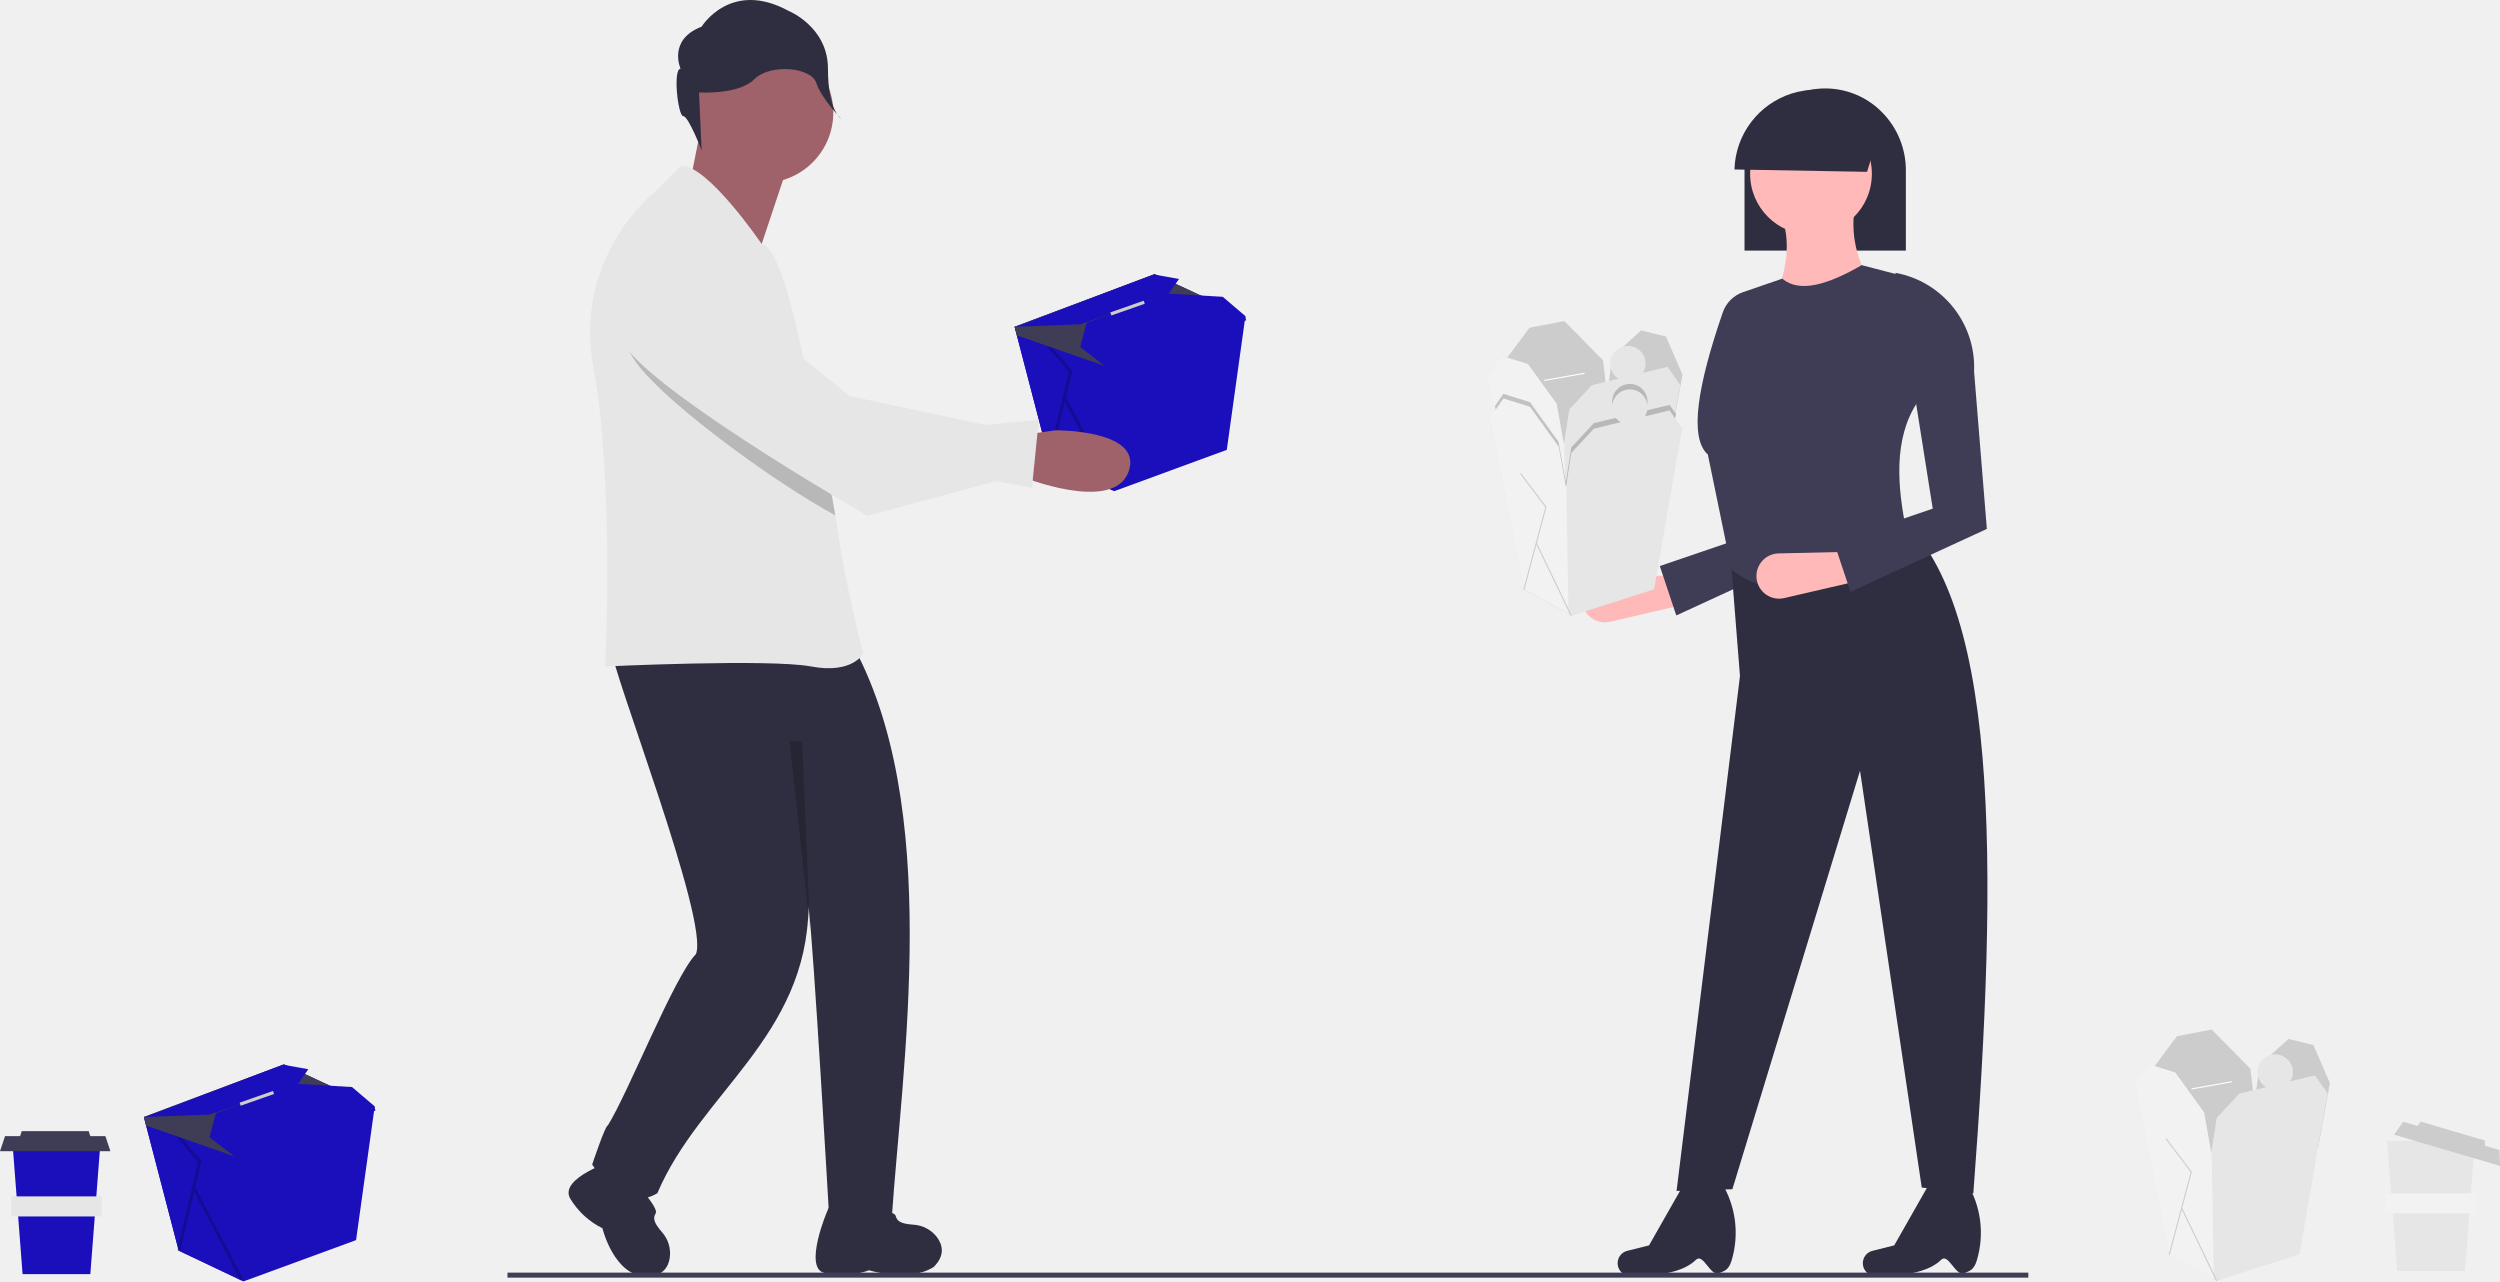
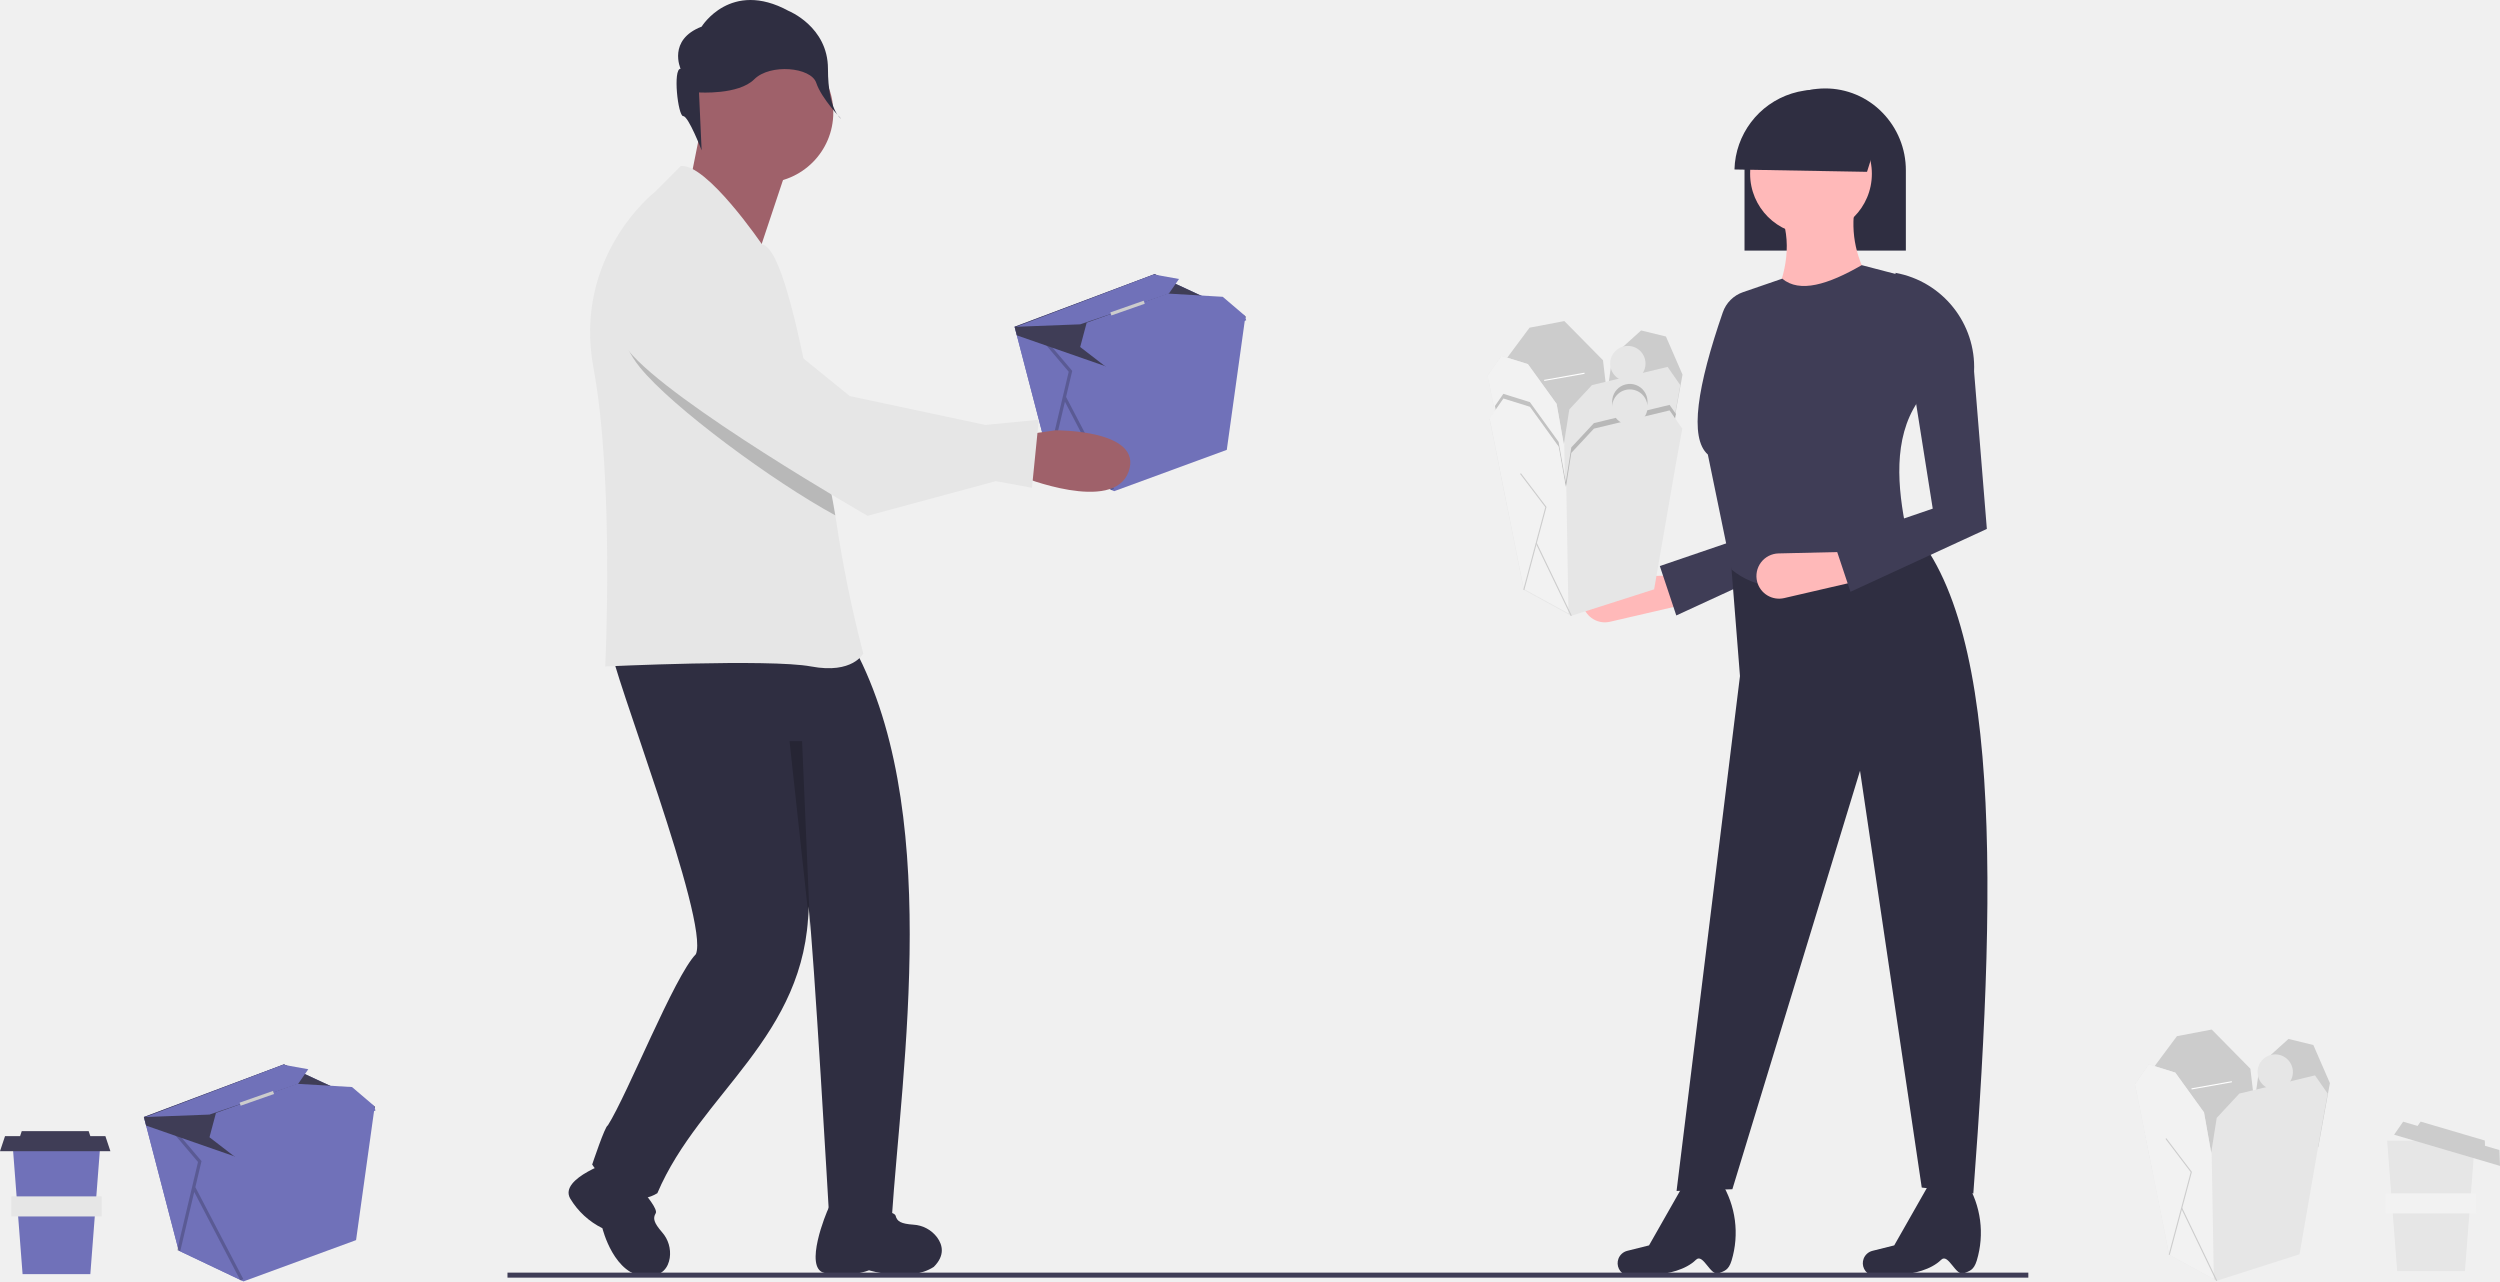
<svg xmlns="http://www.w3.org/2000/svg" data-name="Layer 1" width="996.312" height="510.676" viewBox="0 0 996.312 510.676">
-   <polygon points="496.326 126.028 496.3 126.202 496.229 126.705 488.902 179.283 444.038 195.744 443.335 195.408 418.217 183.479 405.229 133.645 404.339 130.224 404.61 130.12 460.176 109.244 496.293 126.008 496.326 126.028" fill="#1a0fbb" />
-   <polygon points="443.335 195.408 418.217 183.479 404.339 130.224 404.61 130.12 440.811 145.393 443.335 195.408" fill="#1a0fbb" />
+   <polygon points="496.326 126.028 496.3 126.202 496.229 126.705 488.902 179.283 444.038 195.744 443.335 195.408 418.217 183.479 405.229 133.645 404.339 130.224 404.61 130.12 460.176 109.244 496.293 126.008 496.326 126.028" fill="#7071b9" />
+   <polygon points="443.335 195.408 418.217 183.479 404.339 130.224 404.61 130.12 440.811 145.393 443.335 195.408" fill="#7071b9" />
  <polygon points="443.965 194.8 424.859 158.186 427.313 147.806 415.756 134.197 414.772 135.033 425.906 148.144 417.589 183.33 418.846 183.628 424.405 160.107 442.82 195.397 443.965 194.8" opacity="0.2" />
  <polygon points="496.326 126.673 496.229 126.705 440.811 146.039 405.229 133.645 404.339 130.224 404.61 130.12 460.176 109.244 496.293 126.008 496.3 126.202 496.326 126.673" fill="#3f3d56" />
-   <polygon points="441.779 147.007 430.482 138.293 433.064 128.61 465.34 116.99 487.288 118.281 496.003 125.705 496.648 127.641 441.779 147.007" fill="#1a0fbb" />
-   <polygon points="404.984 130.224 430.482 129.255 444.295 124.567 465.831 116.99 469.859 111.181 459.809 109.382 404.984 130.224" fill="#1a0fbb" />
+   <polygon points="441.779 147.007 430.482 138.293 433.064 128.61 465.34 116.99 487.288 118.281 496.003 125.705 496.648 127.641 441.779 147.007" fill="#7071b9" />
+   <polygon points="404.984 130.224 430.482 129.255 444.295 124.567 465.831 116.99 469.859 111.181 459.809 109.382 404.984 130.224" fill="#7071b9" />
  <rect x="544.15" y="316.795" width="14.09" height="1.291" transform="translate(-175.8629 5.76571) rotate(-19.33759)" fill="#ccc" />
  <polygon points="280.668 44.344 274.435 75.507 303.521 97.322 317.026 56.809 280.668 44.344" fill="#9f616a" />
  <circle cx="304.041" cy="44.863" r="28.047" fill="#9f616a" />
  <path d="M345.116,452.035c.128,9.049,39.539,109.757,34.067,122.871-8.626,8.817-27.18,55.747-35.106,68.267-1.038-.001-6.232,15.581-6.232,15.581s12.465,19.737,25.97,11.427c16.98-39.937,59.506-62.211,60.257-114.263,2.053,16.443,8.112,121.989,8.112,121.989s-1.162.493,25,3c4.062-61.258,20.66-165.475-16.5-230.949C429.258,444.764,345.116,452.035,345.116,452.035Z" transform="translate(-101.844 -194.6622)" fill="#2f2e41" />
  <path d="M432.181,675.852c-1.214,2.335-9.924,23.893-1.998,26.054,9.14,2.493,18-1,18-1s16,5,25.792-1.355c4.57-4.57,3.531-8.725,1.35-11.737a12.723,12.723,0,0,0-9.439-5.088c-4.969-.354-6.547-1.275-7.116-3.552C457.939,675.852,432.181,675.852,432.181,675.852Z" transform="translate(-101.844 -194.6622)" fill="#2f2e41" />
  <path d="M346.708,657.027s-22.327,7.05-17.626,15.276a30.913,30.913,0,0,0,12.838,11.839s4.656,19.196,17.582,19.196c6.463,0,8.666-3.672,9.254-7.344a12.723,12.723,0,0,0-3.077-10.272c-3.263-3.764-3.728-5.531-2.52-7.544C364.922,675.241,346.708,657.027,346.708,657.027Z" transform="translate(-101.844 -194.6622)" fill="#2f2e41" />
  <path d="M445.883,455.076s-4.16,8.31-20.78,5.19c-16.62-3.11-82.06,0-82.06,0s3.63-74.27-4.68-118.94,24.41-70.12,24.41-70.12l10.39-10.39c10.39-1.03,32.33,31.21,32.33,31.21,7.22,1.21,13.96,31.9,19.71,60.94.34,1.66.66,3.3.98,4.94,2.65,13.54,6.34,28.61,8.55,42.14.16.96.31,1.91.45,2.86A494.563,494.563,0,0,0,445.883,455.076Z" transform="translate(-101.844 -194.6622)" fill="#e6e6e6" />
  <path d="M373.073,222.061s-5.244-11.537,8.39-16.78c0,0,11.537-18.878,34.61-6.293,0,0,15.732,6.293,15.732,23.073s5.244,19.927,5.244,19.927-7.809-8.011-9.907-14.304-18.41-7.72-24.703-1.428-22.024,5.244-22.024,5.244l1.049,23.073s-5.244-13.634-7.341-13.634S369.927,222.061,373.073,222.061Z" transform="translate(-101.844 -194.6622)" fill="#2f2e41" />
  <path d="M434.733,400.046c-24.78-13.47-64.92-43.01-77.87-58.99-17.07-21.05,1.55-37.05,1.55-37.05,21.11-13.32,46.35,32.38,46.35,32.38l20.44,16.58c.34,1.66.66,3.3.98,4.94C428.833,371.446,432.523,386.516,434.733,400.046Z" transform="translate(-101.844 -194.6622)" opacity="0.2" />
  <path d="M508.706,384.524s36.84,14.956,42.903-1.856-29.086-16.523-29.086-16.523l-13.799,1.955Z" transform="translate(-101.844 -194.6622)" fill="#9f616a" />
  <path d="M353.691,297.165s-18.611,16.009-1.553,37.052,95.451,66.004,95.451,66.004l51.064-13.804,14.451,2.644,2.724-27.131-21.289,2.078L440.497,352.503l-34.46-27.961S374.795,283.852,353.691,297.165Z" transform="translate(-101.844 -194.6622)" fill="#e6e6e6" />
  <polygon points="319.646 295.362 322.902 371.443 314.646 295.362 319.646 295.362" opacity="0.2" />
  <path d="M773.026,435.601l-29.558,6.849a9.017,9.017,0,0,1-10.759-6.5v0a9.017,9.017,0,0,1,8.514-11.3l28.551-.664Z" transform="translate(-101.844 -194.6622)" fill="#ffb9b9" />
  <path d="M769.887,439.939l-6.565-19.694L802.678,406.802l-10.445-91.986h0c18.806,3.419,27.757,18.208,26.918,37.304l5.091,62.769Z" transform="translate(-101.844 -194.6622)" fill="#3f3d56" />
  <path d="M797.079,294.536h64.298V262.56a32.8,32.8,0,0,0-9.417-23.088,31.691,31.691,0,0,0-22.734-9.566,32.199,32.199,0,0,0-32.137,31.8c-.005.293-.01.571-.01.854Z" transform="translate(-101.844 -194.6622)" fill="#2f2e41" />
  <path d="M888.262,670.292l-20.554-2.359L843.111,501.82,792.233,668.608l-22.238.674,25.271-205.199L791.559,417.247l63.009-19.88C899.194,428.521,898.271,538.555,888.262,670.292Z" transform="translate(-101.844 -194.6622)" fill="#2f2e41" />
  <circle cx="721.725" cy="69.275" r="24.26" fill="#ffb9b9" />
  <path d="M847.829,307.74l-41.107,10.782c6.926-13.319,9.142-25.753,5.391-37.064l28.977-4.717A42.278,42.278,0,0,0,847.829,307.74Z" transform="translate(-101.844 -194.6622)" fill="#ffb9b9" />
  <path d="M861.643,406.465c-23.056,14.663-49.914,31.507-69.747,15.162l-9.434-45.824c-7.499-6.679-4.173-27.288,5.964-56.664a12.994,12.994,0,0,1,8.055-8.046l15.632-5.374c6.928,5.826,18.284,2.351,31.673-5.391l15.499,4.043,6.739,50.542C856.296,369.487,857.995,388.894,861.643,406.465Z" transform="translate(-101.844 -194.6622)" fill="#3f3d56" />
  <path d="M842.436,426.166l-29.558,6.849a9.017,9.017,0,0,1-10.759-6.5v0a9.017,9.017,0,0,1,8.514-11.3l28.551-.664Z" transform="translate(-101.844 -194.6622)" fill="#ffb9b9" />
  <path d="M884.69,702.051c-3.452,1.575-6.344-8.189-9.255-5.327-8.145,8.004-27.683,6.21-27.683,6.21a5.091,5.091,0,0,1-3.209-6.635h0a5.091,5.091,0,0,1,3.532-3.152l8.662-2.165,13.6-23.918,14.822-1.876.374.612a38.217,38.217,0,0,1,4.095,31.25C888.396,700.999,886.718,701.125,884.69,702.051Z" transform="translate(-101.844 -194.6622)" fill="#2f2e41" />
  <path d="M786.976,702.051c-3.452,1.575-6.344-8.189-9.255-5.327-8.145,8.004-27.683,6.21-27.683,6.21a5.091,5.091,0,0,1-3.209-6.635h0a5.091,5.091,0,0,1,3.532-3.152l8.662-2.165,13.6-23.918,14.822-1.876.374.612a38.217,38.217,0,0,1,4.095,31.25C790.682,700.999,789.004,701.125,786.976,702.051Z" transform="translate(-101.844 -194.6622)" fill="#2f2e41" />
  <path d="M852.009,243.703l-6.11,19.44-52.826-.939a32.656,32.656,0,0,1,58.936-18.501Z" transform="translate(-101.844 -194.6622)" fill="#2f2e41" />
  <path d="M839.298,430.504l-6.565-19.694,39.355-13.443-14.887-93.979h0a38.237,38.237,0,0,1,31.36,39.297l5.091,62.769Z" transform="translate(-101.844 -194.6622)" fill="#3f3d56" />
  <polygon points="643.455 182.748 602.522 191.551 594.159 151.278 609.564 130.591 623.428 127.95 638.833 143.575 643.455 182.748" fill="#ccc" />
  <polygon points="624.529 184.504 599.879 184.504 596.519 167.914 592.839 149.734 598.339 141.814 608.909 145.114 620.349 160.964 623.219 177.114 623.419 178.264 624.529 184.504" fill="#e6e6e6" />
  <polygon points="665.902 174.825 637.513 178.126 642.575 142.035 654.018 131.691 663.921 134.112 670.524 149.297 665.902 174.825" fill="#ccc" />
  <polygon points="669.639 153.474 666.999 168.004 658.419 217.514 625.409 228.084 624.269 227.464 606.479 217.734 596.469 167.894 596.519 167.914 622.989 178.564 623.219 177.114 623.379 176.064 625.409 163.164 634.429 153.474 664.579 146.214 669.639 153.474" fill="#e6e6e6" />
  <circle cx="648.737" cy="144.896" r="7.042" fill="#e6e6e6" />
  <rect x="717.114" y="344.619" width="16.318" height="0.44" transform="translate(-151.0674 -62.16848) rotate(-10.09713)" fill="#fff" />
  <polygon points="624.269 227.464 606.479 217.734 596.469 167.894 596.519 167.914 592.839 149.734 598.339 141.814 608.909 145.114 620.349 160.964 623.219 177.114 623.379 176.064 623.419 178.264 623.529 184.504 624.269 227.464" fill="#f2f2f2" />
  <polygon points="606.696 217.796 606.27 217.682 615.045 184.776 604.997 171.529 605.348 171.263 615.526 184.681 606.696 217.796" fill="#ccc" />
  <rect x="720.054" y="392.175" width="0.44" height="32.163" transform="translate(-207.6544 158.3469) rotate(-25.7187)" fill="#ccc" />
  <path d="M769.751,359.651l-1.653,9.131-.084.009-7.399,42.685-33.011,10.563-.198.095-.132-.275-18.596-10.163-.213-.057.114-.431L698.666,361.849l.051.02-1.098-5.418.821-1.182,2.537-3.653,10.563,3.301L722.984,370.762l.167.942,1.202,6.761.482,2.716,1.019,5.737.968-6.164.348-2.218.876-5.572,9.023-9.683,4.012-.966,2.793-.673,3.842-.924a7.042,7.042,0,1,1,9.655-2.326l9.848-2.372,2.427,3.484Z" transform="translate(-101.844 -194.6622)" opacity="0.2" />
  <polygon points="625.321 201.848 600.673 201.848 593.631 167.077 599.133 159.154 609.696 162.455 621.14 178.3 625.321 201.848" fill="#e6e6e6" />
  <polygon points="659.212 234.859 626.201 245.422 607.275 235.079 597.262 185.233 623.781 195.906 626.201 180.501 635.224 170.818 665.374 163.556 670.436 170.818 667.795 185.343 659.212 234.859" fill="#e6e6e6" />
  <circle cx="649.529" cy="162.235" r="7.042" fill="#e6e6e6" />
  <polygon points="625.079 244.464 607.289 234.734 597.279 184.894 597.329 184.914 593.649 166.734 599.149 158.814 609.719 162.114 621.159 177.964 624.029 194.114 624.189 193.064 624.229 195.264 624.339 201.504 625.079 244.464" fill="#f2f2f2" />
  <polygon points="607.488 235.135 607.063 235.022 615.838 202.115 605.789 188.868 606.14 188.602 616.319 202.021 607.488 235.135" fill="#ccc" />
  <rect x="720.847" y="409.514" width="0.44" height="32.163" transform="translate(-215.1006 160.4085) rotate(-25.7187)" fill="#ccc" />
  <polygon points="901.455 465.094 860.522 473.897 852.159 433.624 867.564 412.937 881.428 410.296 896.833 425.921 901.455 465.094" fill="#ccc" />
  <polygon points="882.529 466.85 857.879 466.85 854.519 450.26 850.839 432.08 856.339 424.16 866.909 427.46 878.349 443.31 881.219 459.46 881.419 460.61 882.529 466.85" fill="#e6e6e6" />
  <polygon points="923.902 457.171 895.513 460.473 900.575 424.381 912.018 414.038 921.921 416.458 928.524 431.643 923.902 457.171" fill="#ccc" />
  <polygon points="927.639 435.82 924.999 450.35 916.419 499.86 883.409 510.43 882.269 509.81 864.479 500.08 854.469 450.24 854.519 450.26 880.989 460.91 881.219 459.46 881.379 458.41 883.409 445.51 892.429 435.82 922.579 428.56 927.639 435.82" fill="#e6e6e6" />
  <circle cx="906.737" cy="427.242" r="7.042" fill="#e6e6e6" />
  <rect x="975.114" y="626.966" width="16.318" height="0.44" transform="translate(-196.5717 -12.56361) rotate(-10.09713)" fill="#fff" />
  <polygon points="882.269 509.81 864.479 500.08 854.469 450.24 854.519 450.26 850.839 432.08 856.339 424.16 866.909 427.46 878.349 443.31 881.219 459.46 881.379 458.41 881.419 460.61 881.529 466.85 882.269 509.81" fill="#f2f2f2" />
  <polygon points="864.696 500.142 864.27 500.029 873.045 467.122 862.997 453.875 863.348 453.609 873.526 467.027 864.696 500.142" fill="#ccc" />
  <rect x="978.054" y="674.521" width="0.44" height="32.163" transform="translate(-304.6208 298.2773) rotate(-25.7187)" fill="#ccc" />
  <polygon points="982.339 506.59 955.339 506.59 951.339 454.59 986.339 454.59 982.339 506.59" fill="#e6e6e6" />
  <rect x="950.839" y="475.59" width="36" height="8" fill="#f2f2f2" />
  <polygon points="996.089 458.323 990.333 456.628 990.259 454.521 964.679 446.986 963.474 448.716 957.719 447.021 954.105 452.211 996.312 464.644 996.089 458.323" fill="#ccc" />
-   <polygon points="149.326 440.959 149.3 441.133 149.229 441.637 141.902 494.215 97.038 510.676 96.335 510.34 71.217 498.411 58.229 448.576 57.339 445.155 57.61 445.052 113.176 424.176 149.293 440.94 149.326 440.959" fill="#1a0fbb" />
-   <polygon points="96.335 510.34 71.217 498.411 57.339 445.155 57.61 445.052 93.811 460.325 96.335 510.34" fill="#1a0fbb" />
+   <polygon points="149.326 440.959 149.3 441.133 149.229 441.637 141.902 494.215 97.038 510.676 96.335 510.34 71.217 498.411 58.229 448.576 57.339 445.155 57.61 445.052 113.176 424.176 149.293 440.94 149.326 440.959" fill="#7071b9" />
+   <polygon points="96.335 510.34 71.217 498.411 57.339 445.155 57.61 445.052 93.811 460.325 96.335 510.34" fill="#7071b9" />
  <polygon points="96.965 509.731 77.859 473.117 80.313 462.738 68.756 449.128 67.772 449.964 78.906 463.076 70.589 498.262 71.846 498.559 77.405 475.039 95.82 510.329 96.965 509.731" opacity="0.2" />
  <polygon points="149.326 441.605 149.229 441.637 93.811 460.97 58.229 448.576 57.339 445.155 57.61 445.052 113.176 424.176 149.293 440.94 149.3 441.133 149.326 441.605" fill="#3f3d56" />
-   <polygon points="94.779 461.939 83.482 453.224 86.064 443.541 118.34 431.922 140.288 433.213 149.003 440.636 149.648 442.573 94.779 461.939" fill="#1a0fbb" />
-   <polygon points="57.984 445.155 83.482 444.187 97.295 439.498 118.831 431.922 122.859 426.112 112.809 424.314 57.984 445.155" fill="#1a0fbb" />
+   <polygon points="94.779 461.939 83.482 453.224 86.064 443.541 118.34 431.922 140.288 433.213 149.003 440.636 149.648 442.573 94.779 461.939" fill="#7071b9" />
+   <polygon points="57.984 445.155 83.482 444.187 97.295 439.498 118.831 431.922 122.859 426.112 112.809 424.314 57.984 445.155" fill="#7071b9" />
  <rect x="197.15" y="631.726" width="14.09" height="1.291" transform="translate(-299.7236 -91.37041) rotate(-19.33759)" fill="#ccc" />
-   <polygon points="36 507.786 9 507.786 5 455.786 40 455.786 36 507.786" fill="#1a0fbb" />
+   <polygon points="36 507.786 9 507.786 5 455.786 40 455.786 36 507.786" fill="#7071b9" />
  <rect x="4.5" y="476.786" width="36" height="8" fill="#e6e6e6" />
  <polygon points="42 452.786 36 452.786 35.333 450.786 8.667 450.786 8 452.786 2 452.786 0 458.786 44 458.786 42 452.786" fill="#3f3d56" />
  <rect x="202.243" y="507.173" width="606.096" height="2" fill="#3f3d56" />
</svg>
